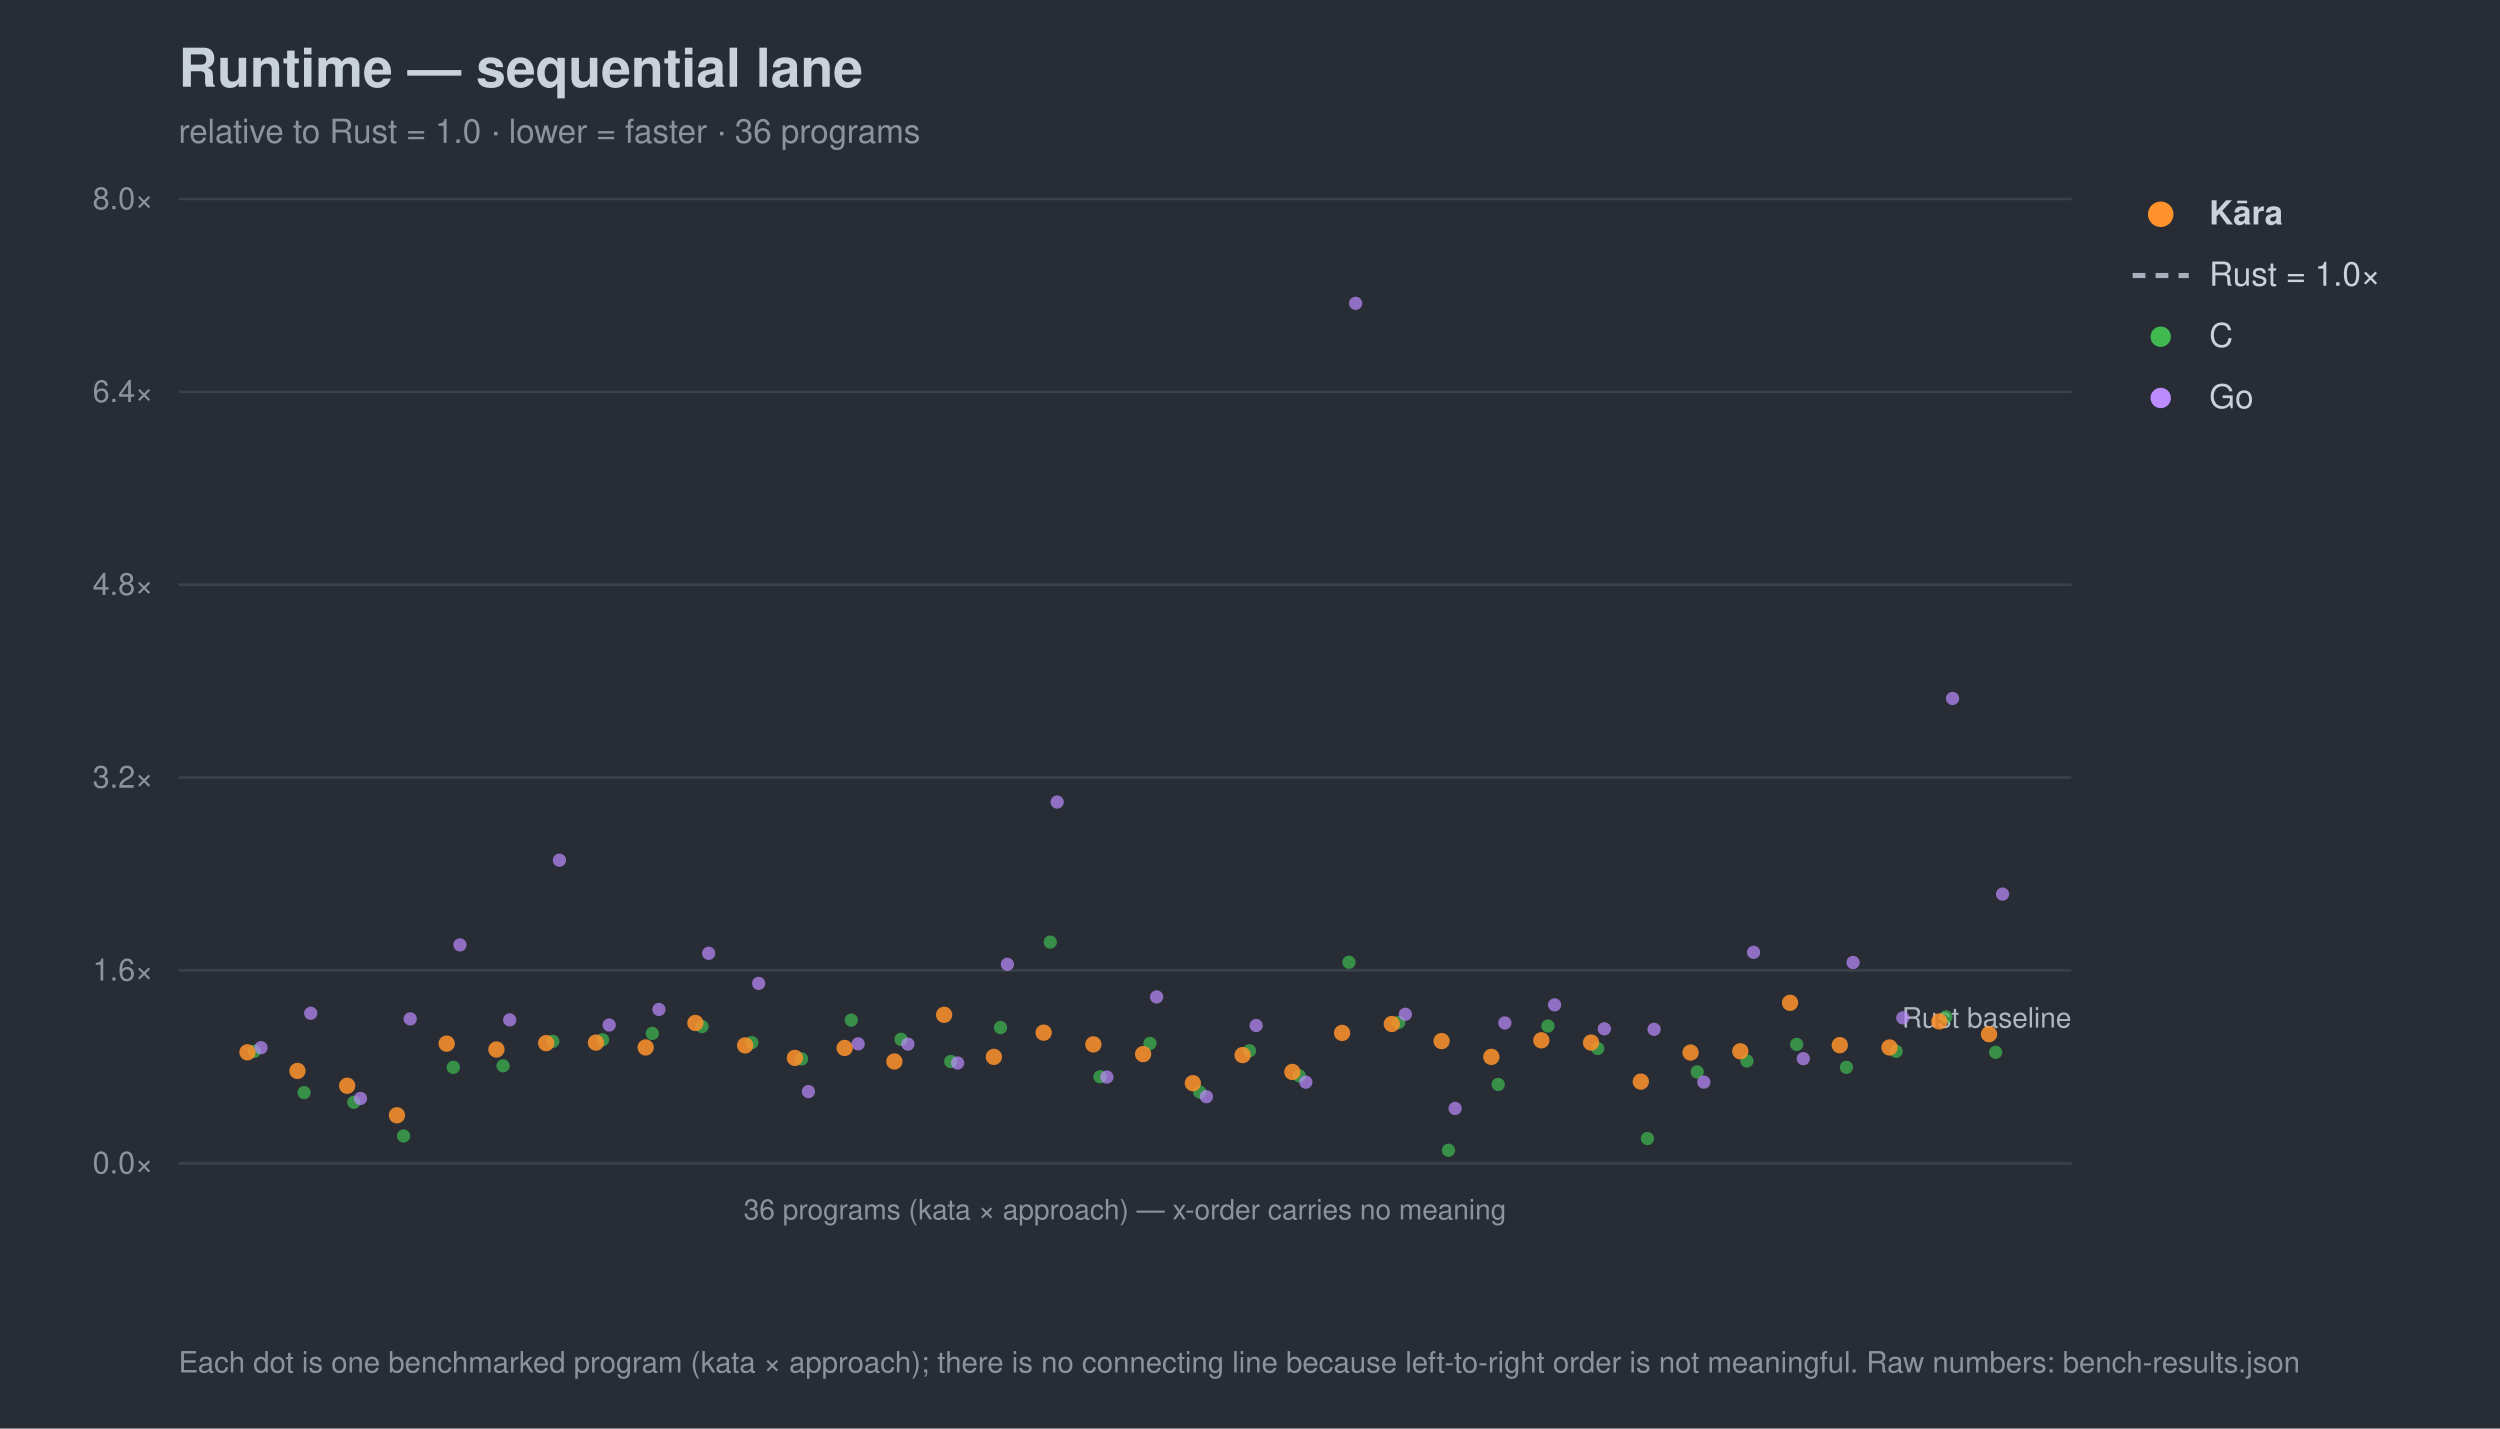
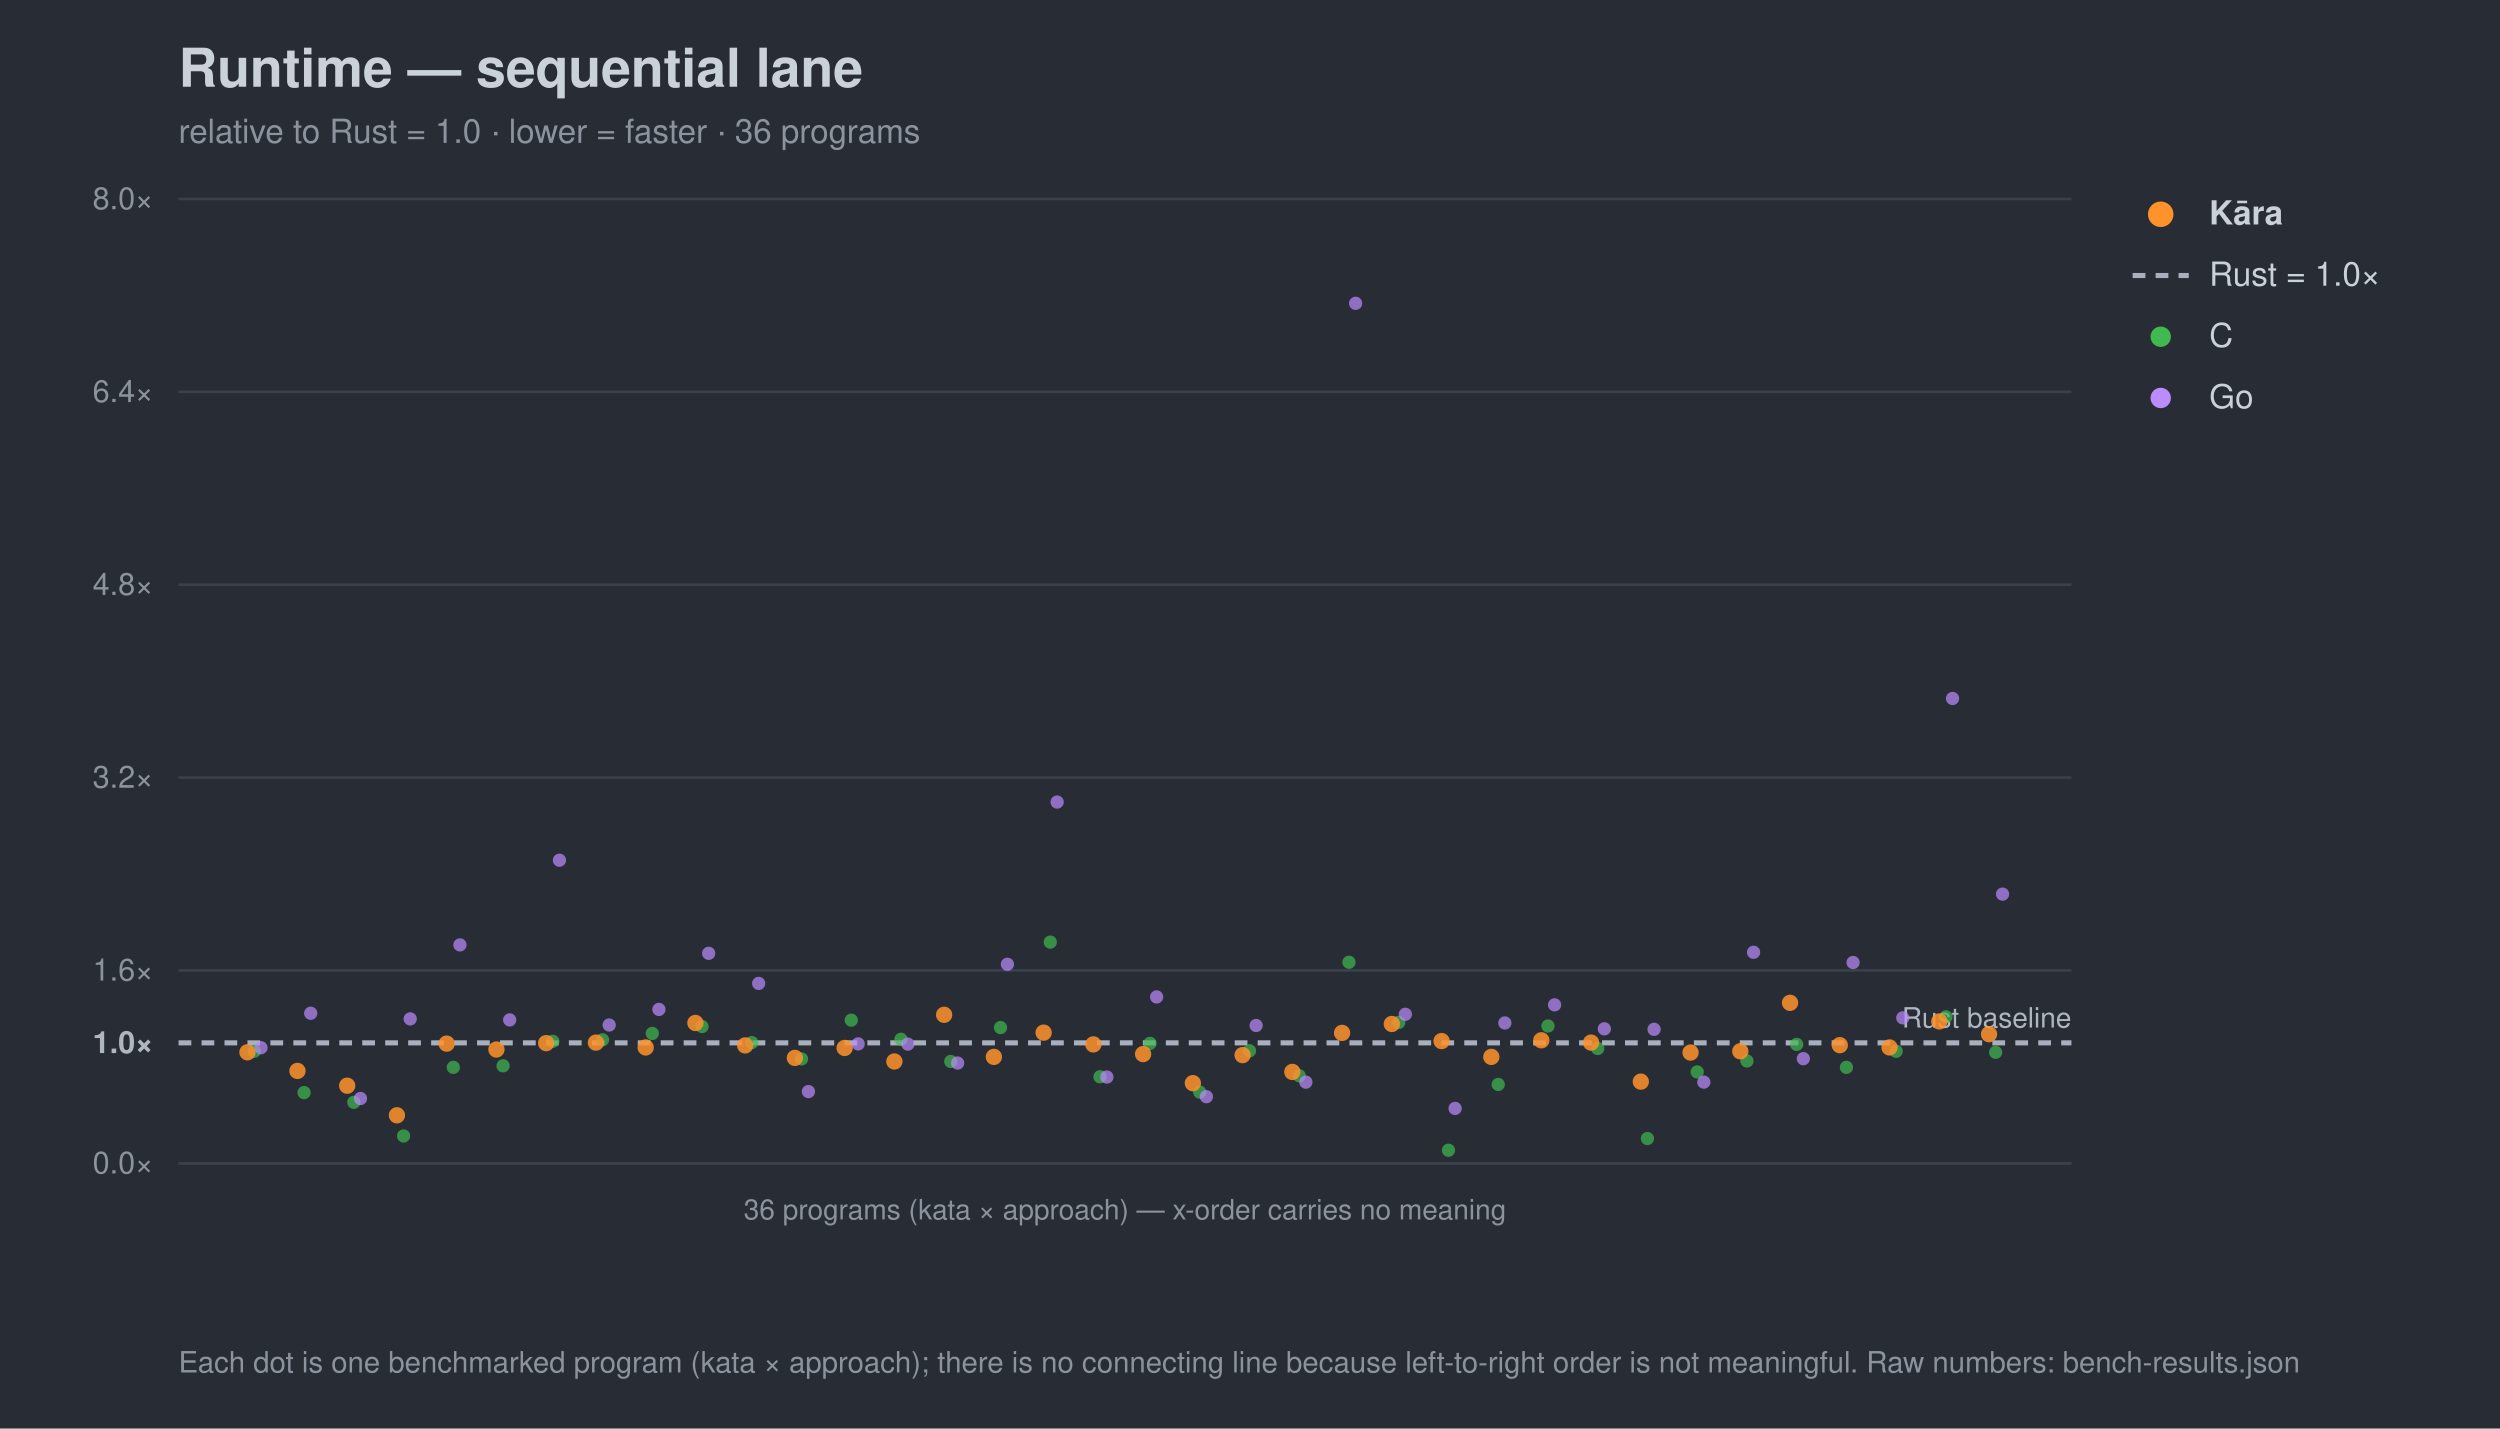
<svg xmlns="http://www.w3.org/2000/svg" width="980" height="560" viewBox="0 0 980 560" font-family="-apple-system,Segoe UI,Helvetica,Arial,sans-serif">
  <rect width="980" height="560" fill="#282c34" />
  <text x="70" y="34" font-size="21" font-weight="700" fill="#c9d1d9">Runtime — sequential lane</text>
  <text x="70" y="56" font-size="13" fill="#8b949e">relative to Rust = 1.0 · lower = faster · 36 programs</text>
  <line x1="70" y1="456.0" x2="812" y2="456.0" stroke="#3b414b" stroke-width="1" />
  <text x="60" y="460.0" font-size="12" text-anchor="end" fill="#8b949e">0.0×</text>
+   <line x1="70" y1="408.8" x2="812" y2="408.8" stroke="#a7b0bc" stroke-width="2" stroke-dasharray="5 4" />
+   <text x="60" y="412.8" font-size="12" text-anchor="end" fill="#aeb6c0" font-weight="700">1.0×</text>
  <line x1="70" y1="380.4" x2="812" y2="380.4" stroke="#3b414b" stroke-width="1" />
  <text x="60" y="384.4" font-size="12" text-anchor="end" fill="#8b949e">1.6×</text>
  <line x1="70" y1="304.8" x2="812" y2="304.8" stroke="#3b414b" stroke-width="1" />
  <text x="60" y="308.8" font-size="12" text-anchor="end" fill="#8b949e">3.2×</text>
  <line x1="70" y1="229.2" x2="812" y2="229.2" stroke="#3b414b" stroke-width="1" />
  <text x="60" y="233.2" font-size="12" text-anchor="end" fill="#8b949e">4.8×</text>
  <line x1="70" y1="153.6" x2="812" y2="153.6" stroke="#3b414b" stroke-width="1" />
  <text x="60" y="157.6" font-size="12" text-anchor="end" fill="#8b949e">6.4×</text>
  <line x1="70" y1="78.0" x2="812" y2="78.0" stroke="#3b414b" stroke-width="1" />
  <text x="60" y="82.0" font-size="12" text-anchor="end" fill="#8b949e">8.0×</text>
  <text x="812" y="402.8" font-size="11" text-anchor="end" fill="#aeb6c0">Rust baseline</text>
  <line x1="70" y1="456" x2="812" y2="456" stroke="#3b414b" />
  <text x="441.0" y="478" font-size="11" text-anchor="middle" fill="#8b949e">36 programs (kata × approach) — x-order carries no meaning</text>
  <circle cx="99.7" cy="412.1" r="2.6" fill="#3fb950" opacity="0.7" />
  <circle cx="119.2" cy="428.3" r="2.6" fill="#3fb950" opacity="0.7" />
  <circle cx="138.7" cy="432.1" r="2.6" fill="#3fb950" opacity="0.7" />
  <circle cx="158.2" cy="445.3" r="2.6" fill="#3fb950" opacity="0.7" />
  <circle cx="177.7" cy="418.4" r="2.6" fill="#3fb950" opacity="0.7" />
  <circle cx="197.2" cy="417.8" r="2.6" fill="#3fb950" opacity="0.7" />
  <circle cx="216.7" cy="408.2" r="2.6" fill="#3fb950" opacity="0.7" />
  <circle cx="236.2" cy="407.6" r="2.6" fill="#3fb950" opacity="0.7" />
  <circle cx="255.7" cy="405.1" r="2.6" fill="#3fb950" opacity="0.7" />
  <circle cx="275.2" cy="402.4" r="2.6" fill="#3fb950" opacity="0.7" />
  <circle cx="294.7" cy="408.7" r="2.6" fill="#3fb950" opacity="0.7" />
  <circle cx="314.2" cy="415.1" r="2.6" fill="#3fb950" opacity="0.7" />
  <circle cx="333.7" cy="399.9" r="2.6" fill="#3fb950" opacity="0.7" />
  <circle cx="353.2" cy="407.4" r="2.6" fill="#3fb950" opacity="0.7" />
  <circle cx="372.7" cy="416.1" r="2.6" fill="#3fb950" opacity="0.7" />
  <circle cx="392.2" cy="402.8" r="2.6" fill="#3fb950" opacity="0.7" />
  <circle cx="411.7" cy="369.3" r="2.6" fill="#3fb950" opacity="0.7" />
  <circle cx="431.2" cy="422.1" r="2.6" fill="#3fb950" opacity="0.7" />
  <circle cx="450.8" cy="409.0" r="2.6" fill="#3fb950" opacity="0.7" />
  <circle cx="470.3" cy="428.1" r="2.6" fill="#3fb950" opacity="0.7" />
  <circle cx="489.8" cy="411.9" r="2.6" fill="#3fb950" opacity="0.7" />
  <circle cx="509.3" cy="421.7" r="2.6" fill="#3fb950" opacity="0.7" />
  <circle cx="528.8" cy="377.2" r="2.6" fill="#3fb950" opacity="0.7" />
  <circle cx="548.3" cy="400.8" r="2.6" fill="#3fb950" opacity="0.7" />
  <circle cx="567.8" cy="450.9" r="2.6" fill="#3fb950" opacity="0.7" />
  <circle cx="587.3" cy="425.1" r="2.6" fill="#3fb950" opacity="0.7" />
  <circle cx="606.8" cy="402.2" r="2.6" fill="#3fb950" opacity="0.7" />
  <circle cx="626.3" cy="411.0" r="2.6" fill="#3fb950" opacity="0.7" />
  <circle cx="645.8" cy="446.3" r="2.6" fill="#3fb950" opacity="0.7" />
  <circle cx="665.3" cy="420.2" r="2.6" fill="#3fb950" opacity="0.7" />
  <circle cx="684.8" cy="415.9" r="2.6" fill="#3fb950" opacity="0.7" />
  <circle cx="704.3" cy="409.4" r="2.6" fill="#3fb950" opacity="0.7" />
  <circle cx="723.8" cy="418.4" r="2.6" fill="#3fb950" opacity="0.7" />
  <circle cx="743.3" cy="412.1" r="2.6" fill="#3fb950" opacity="0.7" />
  <circle cx="762.8" cy="398.6" r="2.6" fill="#3fb950" opacity="0.7" />
  <circle cx="782.3" cy="412.5" r="2.6" fill="#3fb950" opacity="0.7" />
  <circle cx="102.3" cy="410.7" r="2.6" fill="#bc8cff" opacity="0.7" />
  <circle cx="121.8" cy="397.2" r="2.6" fill="#bc8cff" opacity="0.7" />
  <circle cx="141.3" cy="430.6" r="2.6" fill="#bc8cff" opacity="0.7" />
  <circle cx="160.8" cy="399.4" r="2.6" fill="#bc8cff" opacity="0.7" />
  <circle cx="180.3" cy="370.4" r="2.6" fill="#bc8cff" opacity="0.7" />
  <circle cx="199.8" cy="399.8" r="2.6" fill="#bc8cff" opacity="0.7" />
  <circle cx="219.3" cy="337.2" r="2.6" fill="#bc8cff" opacity="0.7" />
  <circle cx="238.8" cy="401.8" r="2.6" fill="#bc8cff" opacity="0.7" />
  <circle cx="258.3" cy="395.7" r="2.6" fill="#bc8cff" opacity="0.7" />
  <circle cx="277.8" cy="373.7" r="2.6" fill="#bc8cff" opacity="0.7" />
  <circle cx="297.4" cy="385.5" r="2.6" fill="#bc8cff" opacity="0.7" />
  <circle cx="316.9" cy="427.9" r="2.6" fill="#bc8cff" opacity="0.7" />
  <circle cx="336.4" cy="409.2" r="2.6" fill="#bc8cff" opacity="0.7" />
  <circle cx="355.9" cy="409.3" r="2.6" fill="#bc8cff" opacity="0.7" />
  <circle cx="375.4" cy="416.7" r="2.6" fill="#bc8cff" opacity="0.7" />
  <circle cx="394.9" cy="378.0" r="2.6" fill="#bc8cff" opacity="0.7" />
  <circle cx="414.4" cy="314.4" r="2.6" fill="#bc8cff" opacity="0.7" />
  <circle cx="433.9" cy="422.2" r="2.6" fill="#bc8cff" opacity="0.7" />
  <circle cx="453.4" cy="390.8" r="2.6" fill="#bc8cff" opacity="0.7" />
  <circle cx="472.9" cy="429.9" r="2.6" fill="#bc8cff" opacity="0.7" />
  <circle cx="492.4" cy="402.0" r="2.6" fill="#bc8cff" opacity="0.7" />
  <circle cx="511.9" cy="424.2" r="2.6" fill="#bc8cff" opacity="0.7" />
  <circle cx="531.4" cy="118.9" r="2.6" fill="#bc8cff" opacity="0.7" />
  <circle cx="550.9" cy="397.6" r="2.6" fill="#bc8cff" opacity="0.7" />
  <circle cx="570.4" cy="434.5" r="2.6" fill="#bc8cff" opacity="0.7" />
  <circle cx="589.9" cy="401.0" r="2.6" fill="#bc8cff" opacity="0.7" />
  <circle cx="609.4" cy="393.9" r="2.6" fill="#bc8cff" opacity="0.7" />
  <circle cx="628.9" cy="403.3" r="2.6" fill="#bc8cff" opacity="0.7" />
  <circle cx="648.4" cy="403.5" r="2.6" fill="#bc8cff" opacity="0.7" />
  <circle cx="667.9" cy="424.2" r="2.6" fill="#bc8cff" opacity="0.7" />
  <circle cx="687.4" cy="373.3" r="2.6" fill="#bc8cff" opacity="0.7" />
  <circle cx="706.9" cy="415.0" r="2.6" fill="#bc8cff" opacity="0.7" />
  <circle cx="726.4" cy="377.3" r="2.6" fill="#bc8cff" opacity="0.7" />
  <circle cx="745.9" cy="399.0" r="2.6" fill="#bc8cff" opacity="0.7" />
  <circle cx="765.4" cy="273.8" r="2.6" fill="#bc8cff" opacity="0.7" />
  <circle cx="785.0" cy="350.5" r="2.6" fill="#bc8cff" opacity="0.7" />
  <circle cx="97.0" cy="412.5" r="3.2" fill="#ff922b" opacity="0.85" />
  <circle cx="116.6" cy="419.8" r="3.2" fill="#ff922b" opacity="0.85" />
  <circle cx="136.1" cy="425.6" r="3.2" fill="#ff922b" opacity="0.85" />
  <circle cx="155.6" cy="437.2" r="3.2" fill="#ff922b" opacity="0.85" />
  <circle cx="175.1" cy="409.1" r="3.2" fill="#ff922b" opacity="0.85" />
  <circle cx="194.6" cy="411.4" r="3.2" fill="#ff922b" opacity="0.85" />
  <circle cx="214.1" cy="408.9" r="3.2" fill="#ff922b" opacity="0.85" />
  <circle cx="233.6" cy="408.7" r="3.2" fill="#ff922b" opacity="0.85" />
  <circle cx="253.1" cy="410.6" r="3.2" fill="#ff922b" opacity="0.85" />
  <circle cx="272.6" cy="401.0" r="3.2" fill="#ff922b" opacity="0.85" />
  <circle cx="292.1" cy="409.8" r="3.2" fill="#ff922b" opacity="0.85" />
  <circle cx="311.6" cy="414.7" r="3.2" fill="#ff922b" opacity="0.85" />
  <circle cx="331.1" cy="410.8" r="3.2" fill="#ff922b" opacity="0.85" />
  <circle cx="350.6" cy="416.1" r="3.2" fill="#ff922b" opacity="0.85" />
  <circle cx="370.1" cy="397.8" r="3.2" fill="#ff922b" opacity="0.85" />
  <circle cx="389.6" cy="414.3" r="3.2" fill="#ff922b" opacity="0.85" />
  <circle cx="409.1" cy="404.8" r="3.2" fill="#ff922b" opacity="0.85" />
  <circle cx="428.6" cy="409.4" r="3.2" fill="#ff922b" opacity="0.85" />
  <circle cx="448.1" cy="413.2" r="3.2" fill="#ff922b" opacity="0.85" />
  <circle cx="467.6" cy="424.6" r="3.2" fill="#ff922b" opacity="0.85" />
  <circle cx="487.1" cy="413.6" r="3.2" fill="#ff922b" opacity="0.85" />
  <circle cx="506.6" cy="420.2" r="3.2" fill="#ff922b" opacity="0.85" />
  <circle cx="526.1" cy="404.9" r="3.2" fill="#ff922b" opacity="0.85" />
  <circle cx="545.6" cy="401.4" r="3.2" fill="#ff922b" opacity="0.85" />
  <circle cx="565.1" cy="408.1" r="3.2" fill="#ff922b" opacity="0.85" />
  <circle cx="584.6" cy="414.3" r="3.2" fill="#ff922b" opacity="0.85" />
  <circle cx="604.2" cy="407.8" r="3.2" fill="#ff922b" opacity="0.85" />
  <circle cx="623.7" cy="408.7" r="3.2" fill="#ff922b" opacity="0.85" />
  <circle cx="643.2" cy="424.0" r="3.2" fill="#ff922b" opacity="0.85" />
  <circle cx="662.7" cy="412.6" r="3.2" fill="#ff922b" opacity="0.85" />
  <circle cx="682.2" cy="412.1" r="3.2" fill="#ff922b" opacity="0.85" />
  <circle cx="701.7" cy="393.1" r="3.2" fill="#ff922b" opacity="0.85" />
  <circle cx="721.2" cy="409.7" r="3.2" fill="#ff922b" opacity="0.85" />
  <circle cx="740.7" cy="410.6" r="3.2" fill="#ff922b" opacity="0.85" />
  <circle cx="760.2" cy="400.4" r="3.2" fill="#ff922b" opacity="0.85" />
  <circle cx="779.7" cy="405.4" r="3.2" fill="#ff922b" opacity="0.85" />
  <circle cx="847" cy="84" r="5" fill="#ff922b" />
  <text x="866" y="88" font-size="13" fill="#c9d1d9" font-weight="700">Kāra</text>
  <line x1="836" y1="108" x2="858" y2="108" stroke="#a7b0bc" stroke-width="2" stroke-dasharray="5 4" />
  <text x="866" y="112" font-size="13" fill="#c9d1d9" font-weight="400">Rust = 1.0×</text>
  <circle cx="847" cy="132" r="4" fill="#3fb950" />
  <text x="866" y="136" font-size="13" fill="#c9d1d9" font-weight="400">C</text>
  <circle cx="847" cy="156" r="4" fill="#bc8cff" />
  <text x="866" y="160" font-size="13" fill="#c9d1d9" font-weight="400">Go</text>
  <text x="70" y="538" font-size="11.5" fill="#8b949e">Each dot is one benchmarked program (kata × approach); there is no connecting line because left-to-right order is not meaningful. Raw numbers: bench-results.json</text>
</svg>
